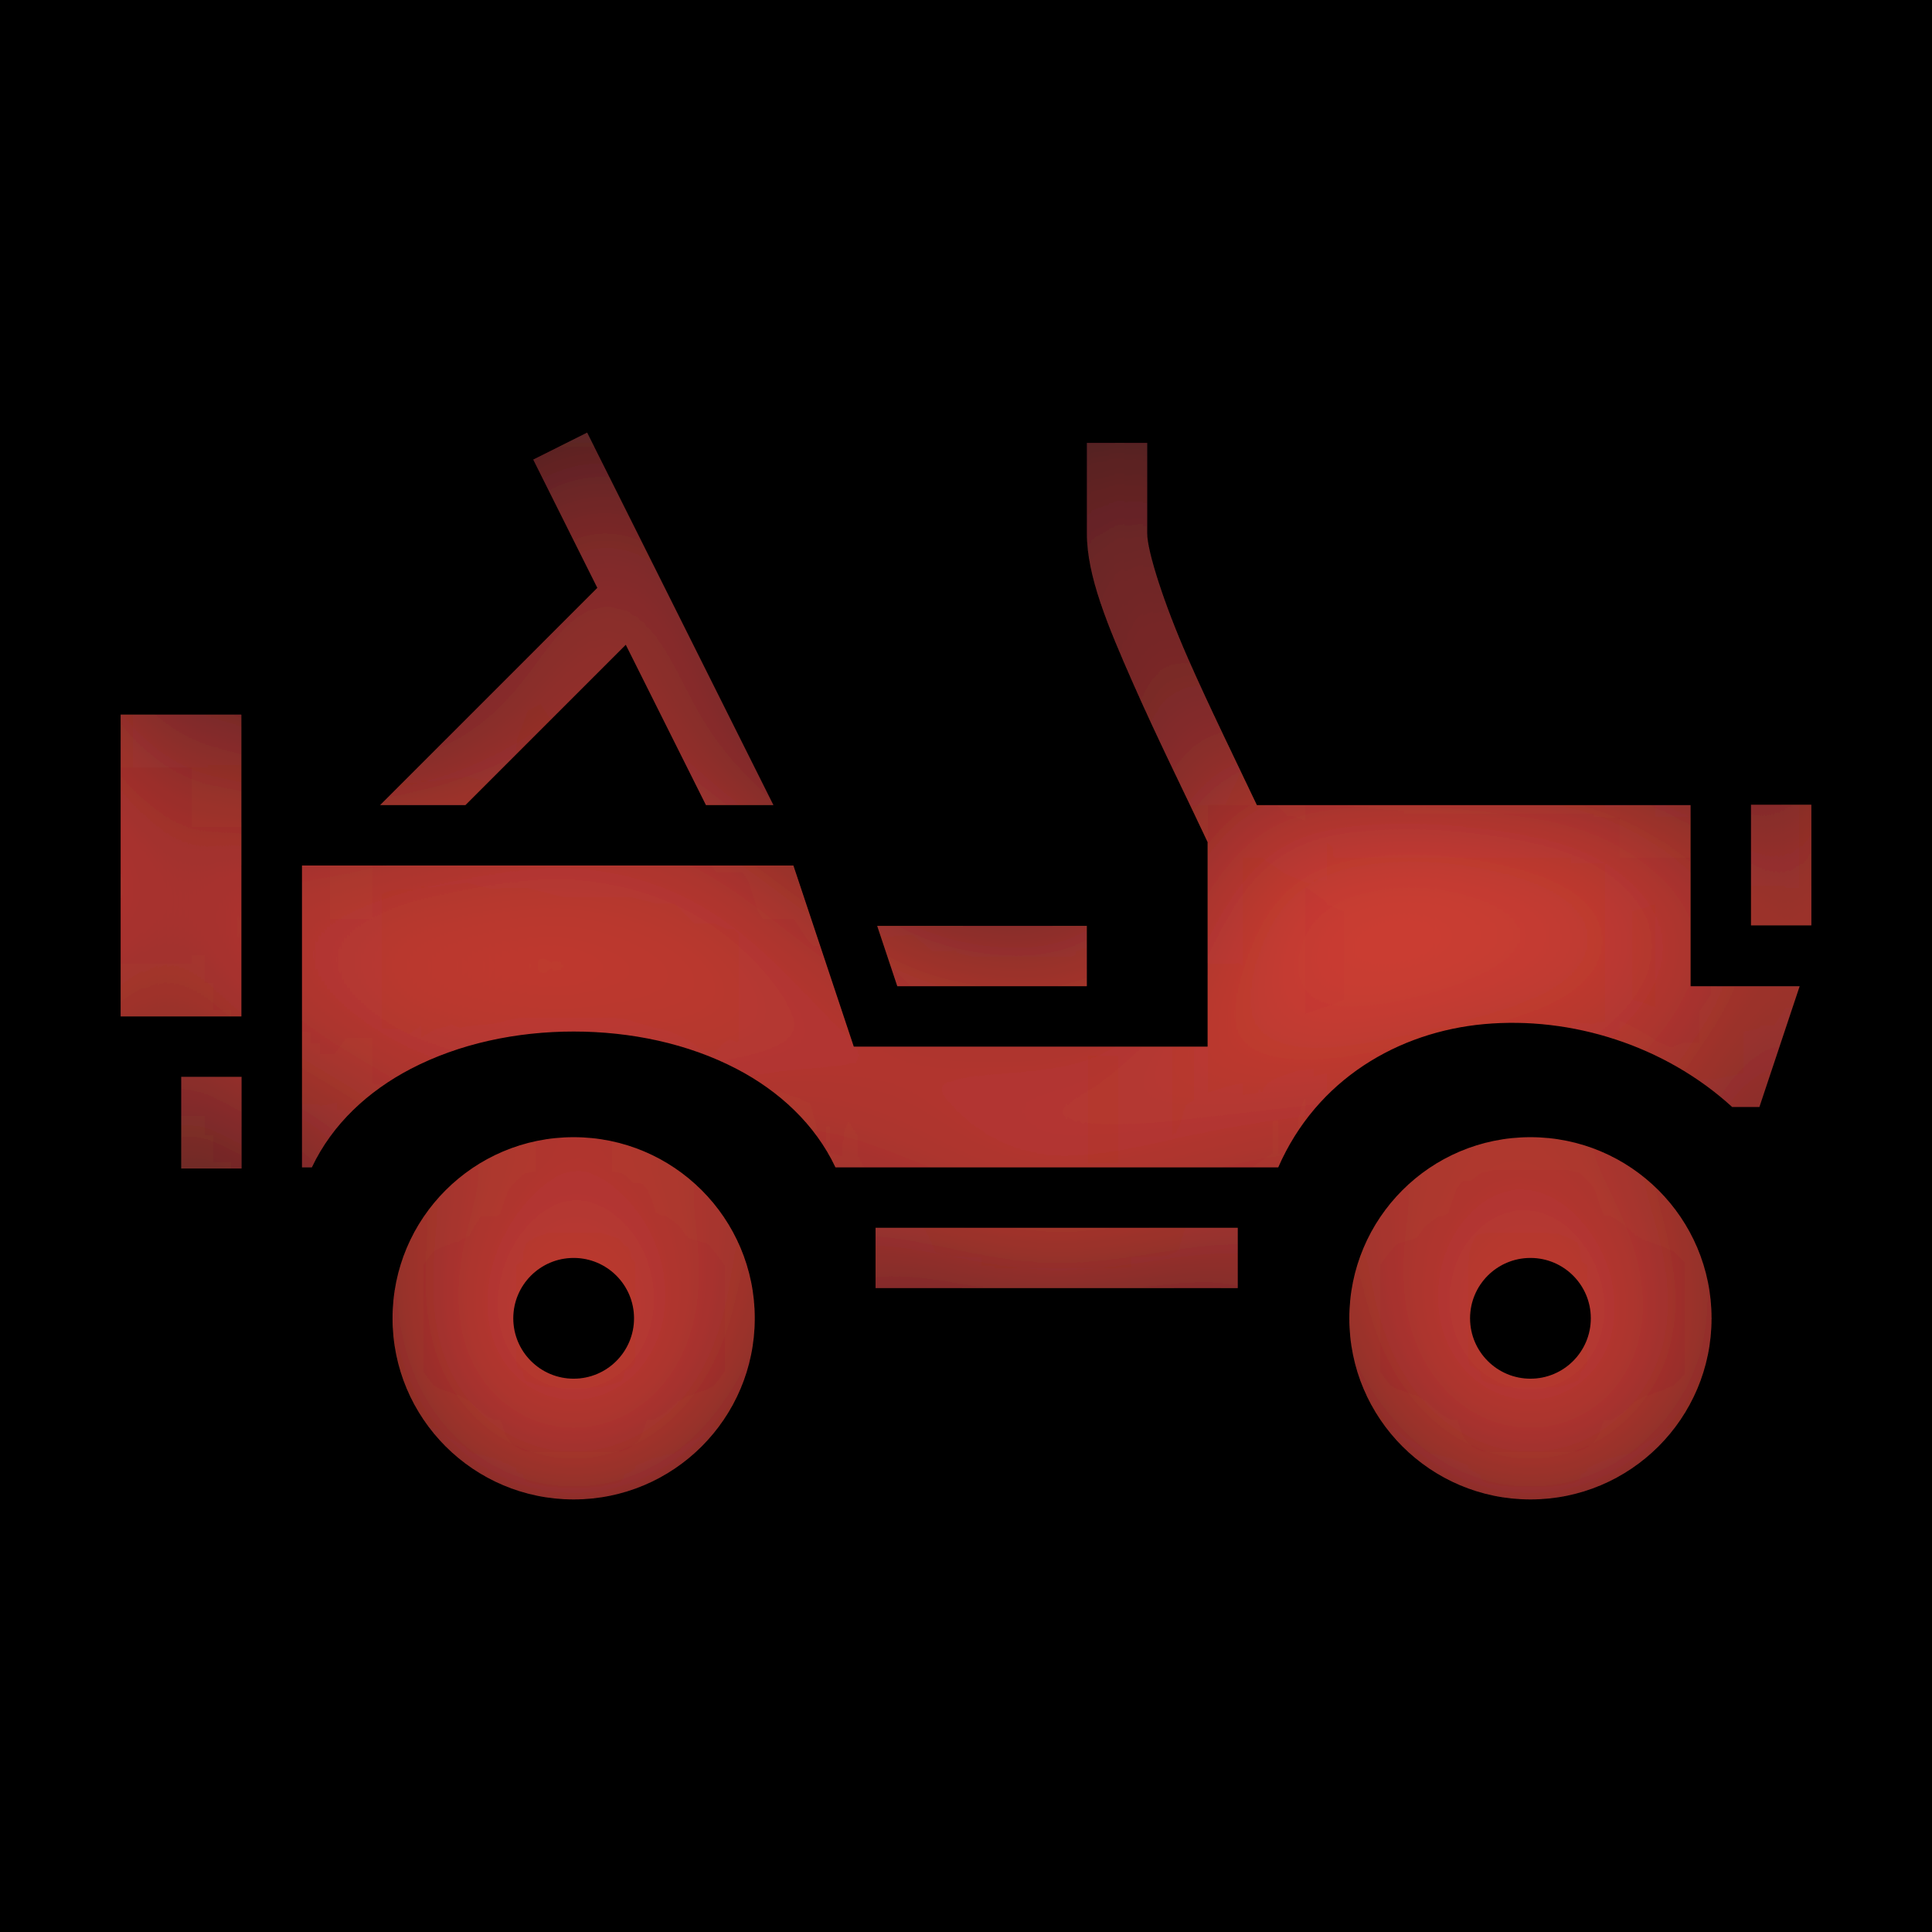
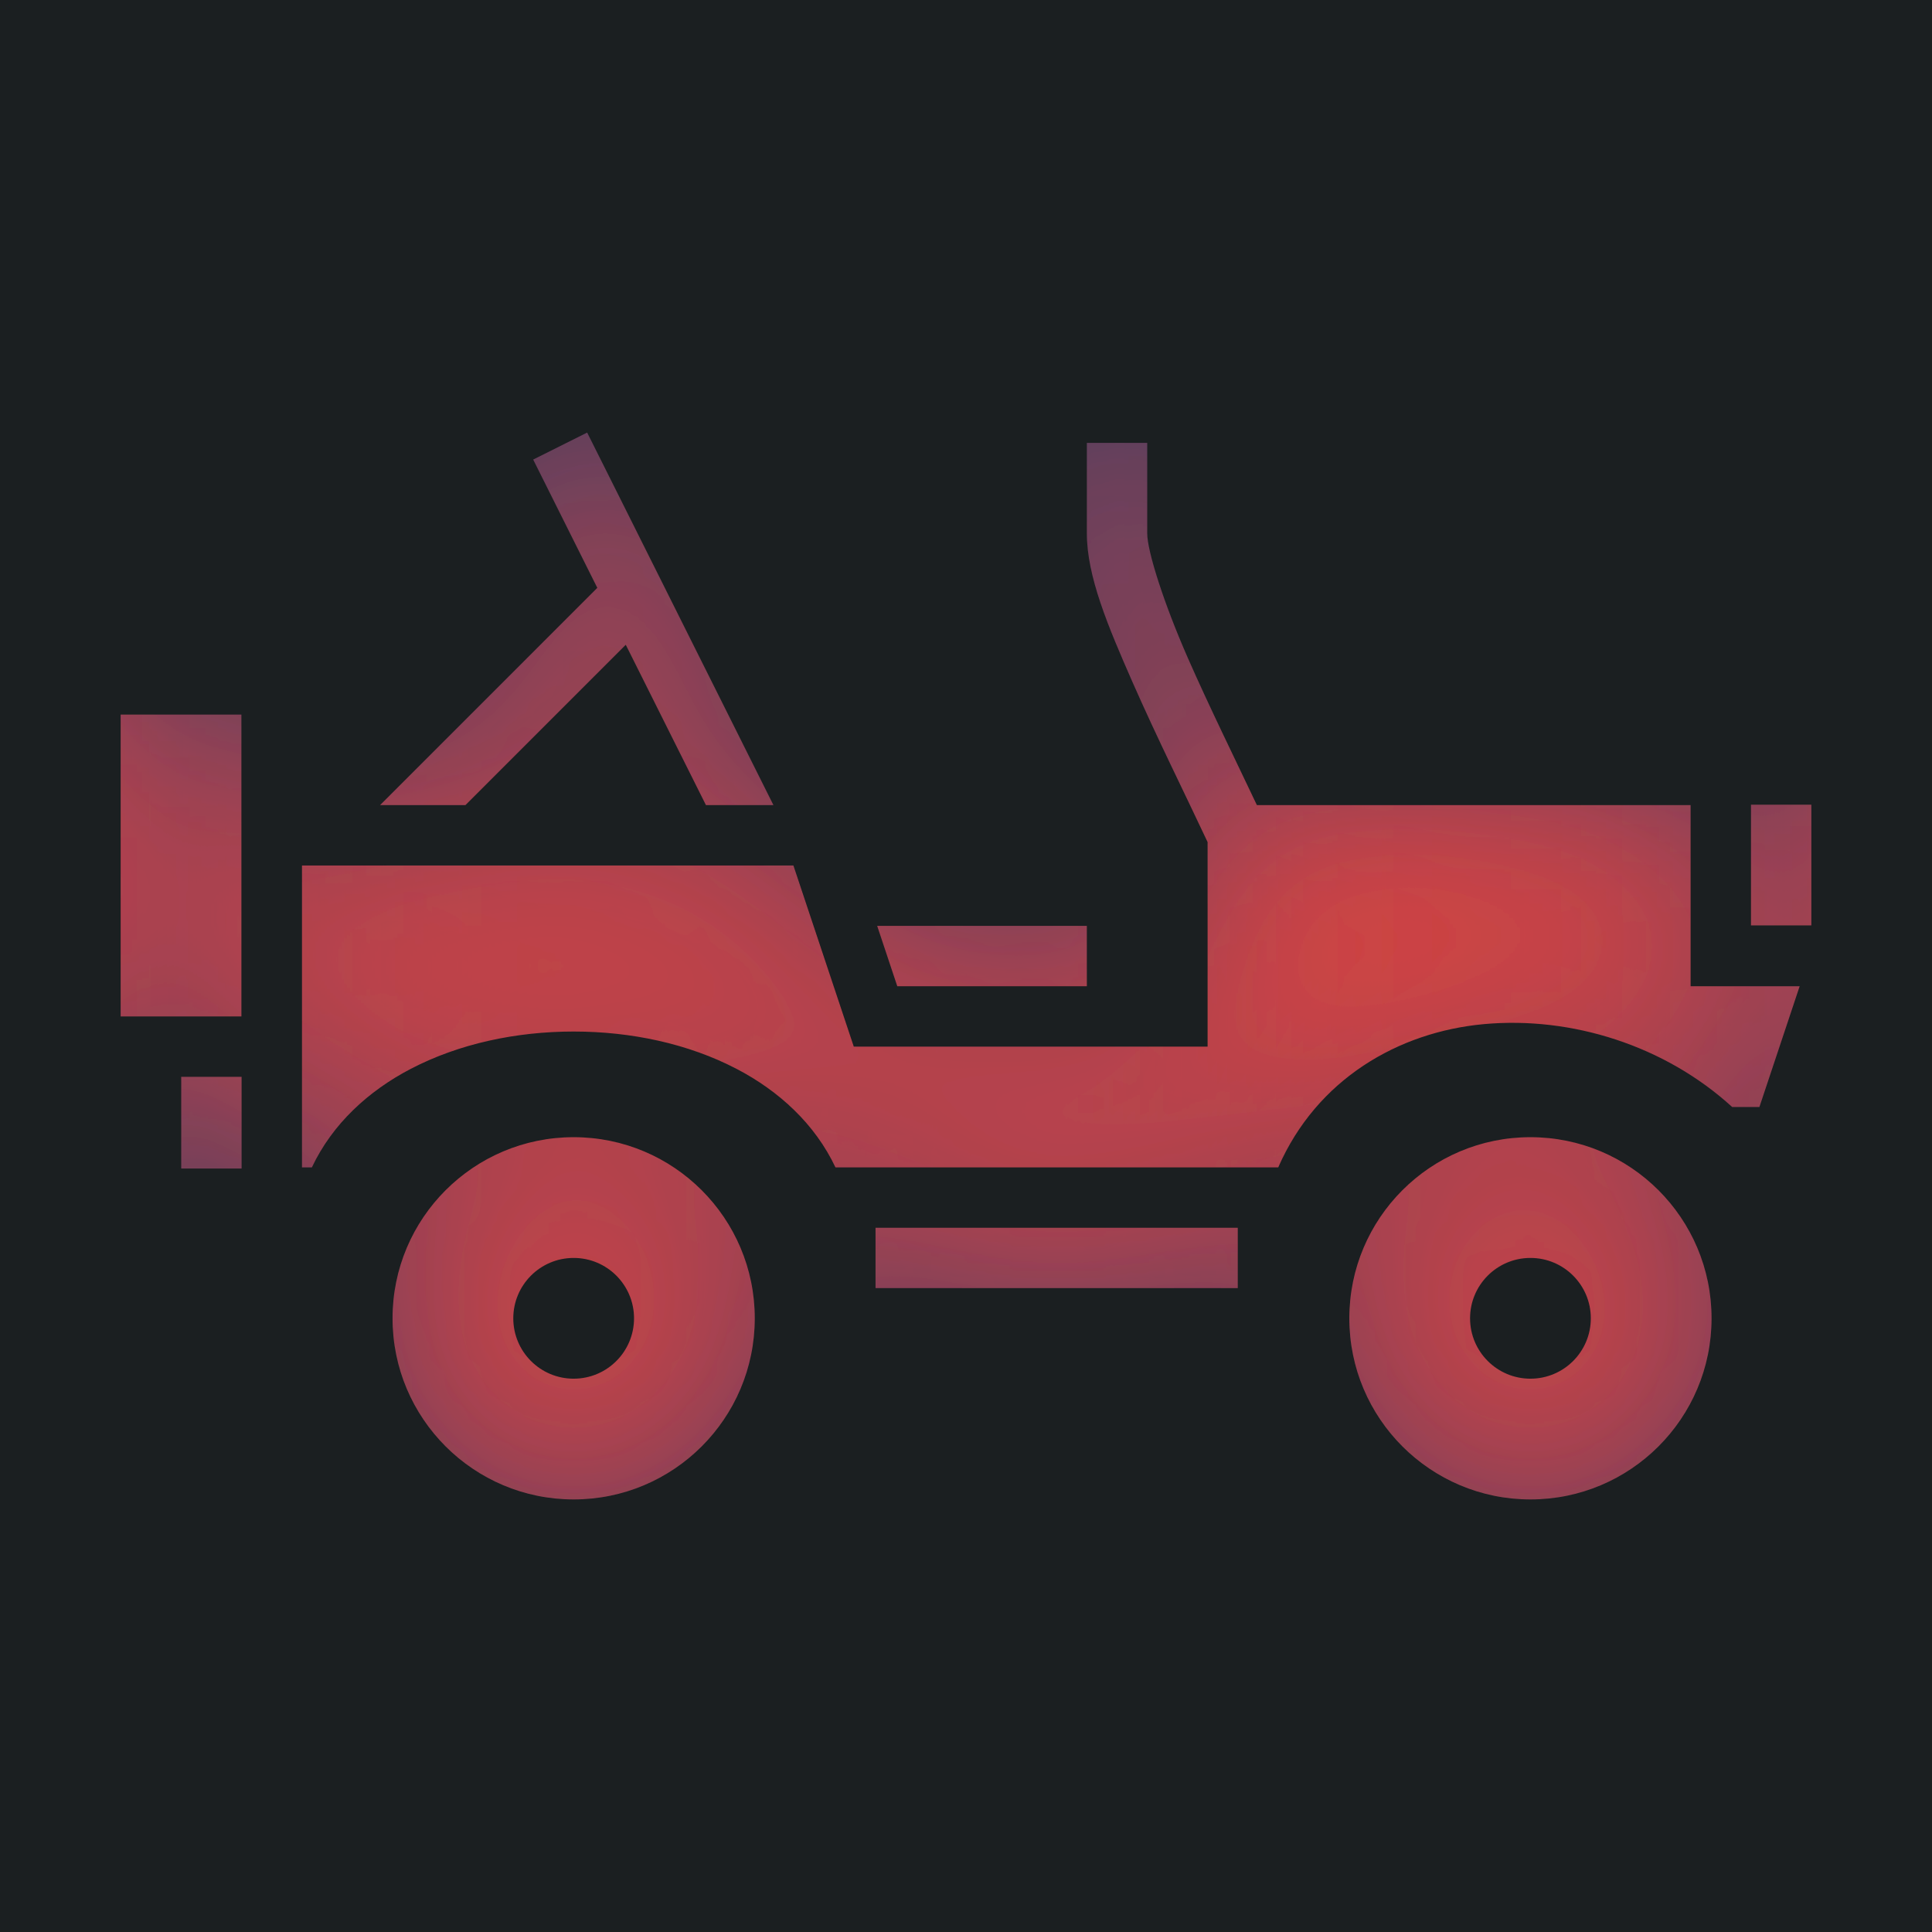
<svg xmlns="http://www.w3.org/2000/svg" viewBox="0 0 512 512" style="height: 512px; width: 512px;">
  <defs>
    <filter id="shadow-1" height="300%" width="300%" x="-100%" y="-100%">
-       <feFlood flood-color="rgba(27, 31, 33, 1)" result="flood" />
+       <feFlood flood-color="rgba(58, 63, 94, 1)" result="flood" />
      <feComposite in="flood" in2="SourceGraphic" operator="out" result="composite" />
      <feGaussianBlur in="composite" stdDeviation="30" result="blur" />
      <feOffset dx="0" dy="0" result="offset" />
      <feComposite in2="SourceGraphic" in="offset" operator="atop" />
    </filter>
  </defs>
-   <path d="M0 0h512v512H0z" fill="#000" fill-opacity="1" />
+   <path d="M0 0h512v512H0z" fill="#1b1f21" fill-opacity="1" />
  <g class="" transform="translate(0,0)" style="">
    <path d="M155.605 114.634l-14.31 7.154 3.576 7.156 13.423 26.844-57.578 57.578h22.625l42.494-42.494 21.248 42.494h17.89l-45.788-91.578-3.58-7.154zm132.422 2.732v24c0 11.313 5.527 24.452 12.13 39.47 6.345 14.432 13.97 29.757 19.87 42.33v54.2h-93.765l-16-48H80.027v80h2.623c5.445-11.528 14.993-20.257 26.176-26.092 12.89-6.725 28.058-9.908 43.2-9.908 15.144 0 30.31 3.183 43.203 9.908 11.18 5.835 20.73 14.564 26.174 26.092h117.344c10.22-23.39 31.87-35.904 54.555-37.967 23.296-2.118 47.98 5.742 65.738 21.966h7.222l10.666-32h-28.9v-48H333.09c-5.778-12.2-12.63-26.108-18.285-38.97-6.367-14.482-10.778-28.342-10.778-33.03v-24h-16zm-256.054 72v80h32v-80h-32zm432.054 23.88v32h16v-32h-16zm-231.568 32.12l5.333 16h50.234v-16H232.46zm-184.433 40v24.303h16v-24.304h-16zm104 16a48 48 0 0 0-48 48 48 48 0 0 0 48 48 48 48 0 0 0 48-48 48 48 0 0 0-48-48zm253.557 0a48 48 0 0 0-48 48 48 48 0 0 0 48 48 48 48 0 0 0 48-48 48 48 0 0 0-48-48zm-173.557 24v16h96v-16h-96zm-80 8a16 16 0 0 1 16 16 16 16 0 0 1-16 16 16 16 0 0 1-16-16 16 16 0 0 1 16-16zm253.557 0a16 16 0 0 1 16 16 16 16 0 0 1-16 16 16 16 0 0 1-16-16 16 16 0 0 1 16-16z" fill="#e64539" fill-opacity="1" filter="url(#shadow-1)" />
  </g>
</svg>
